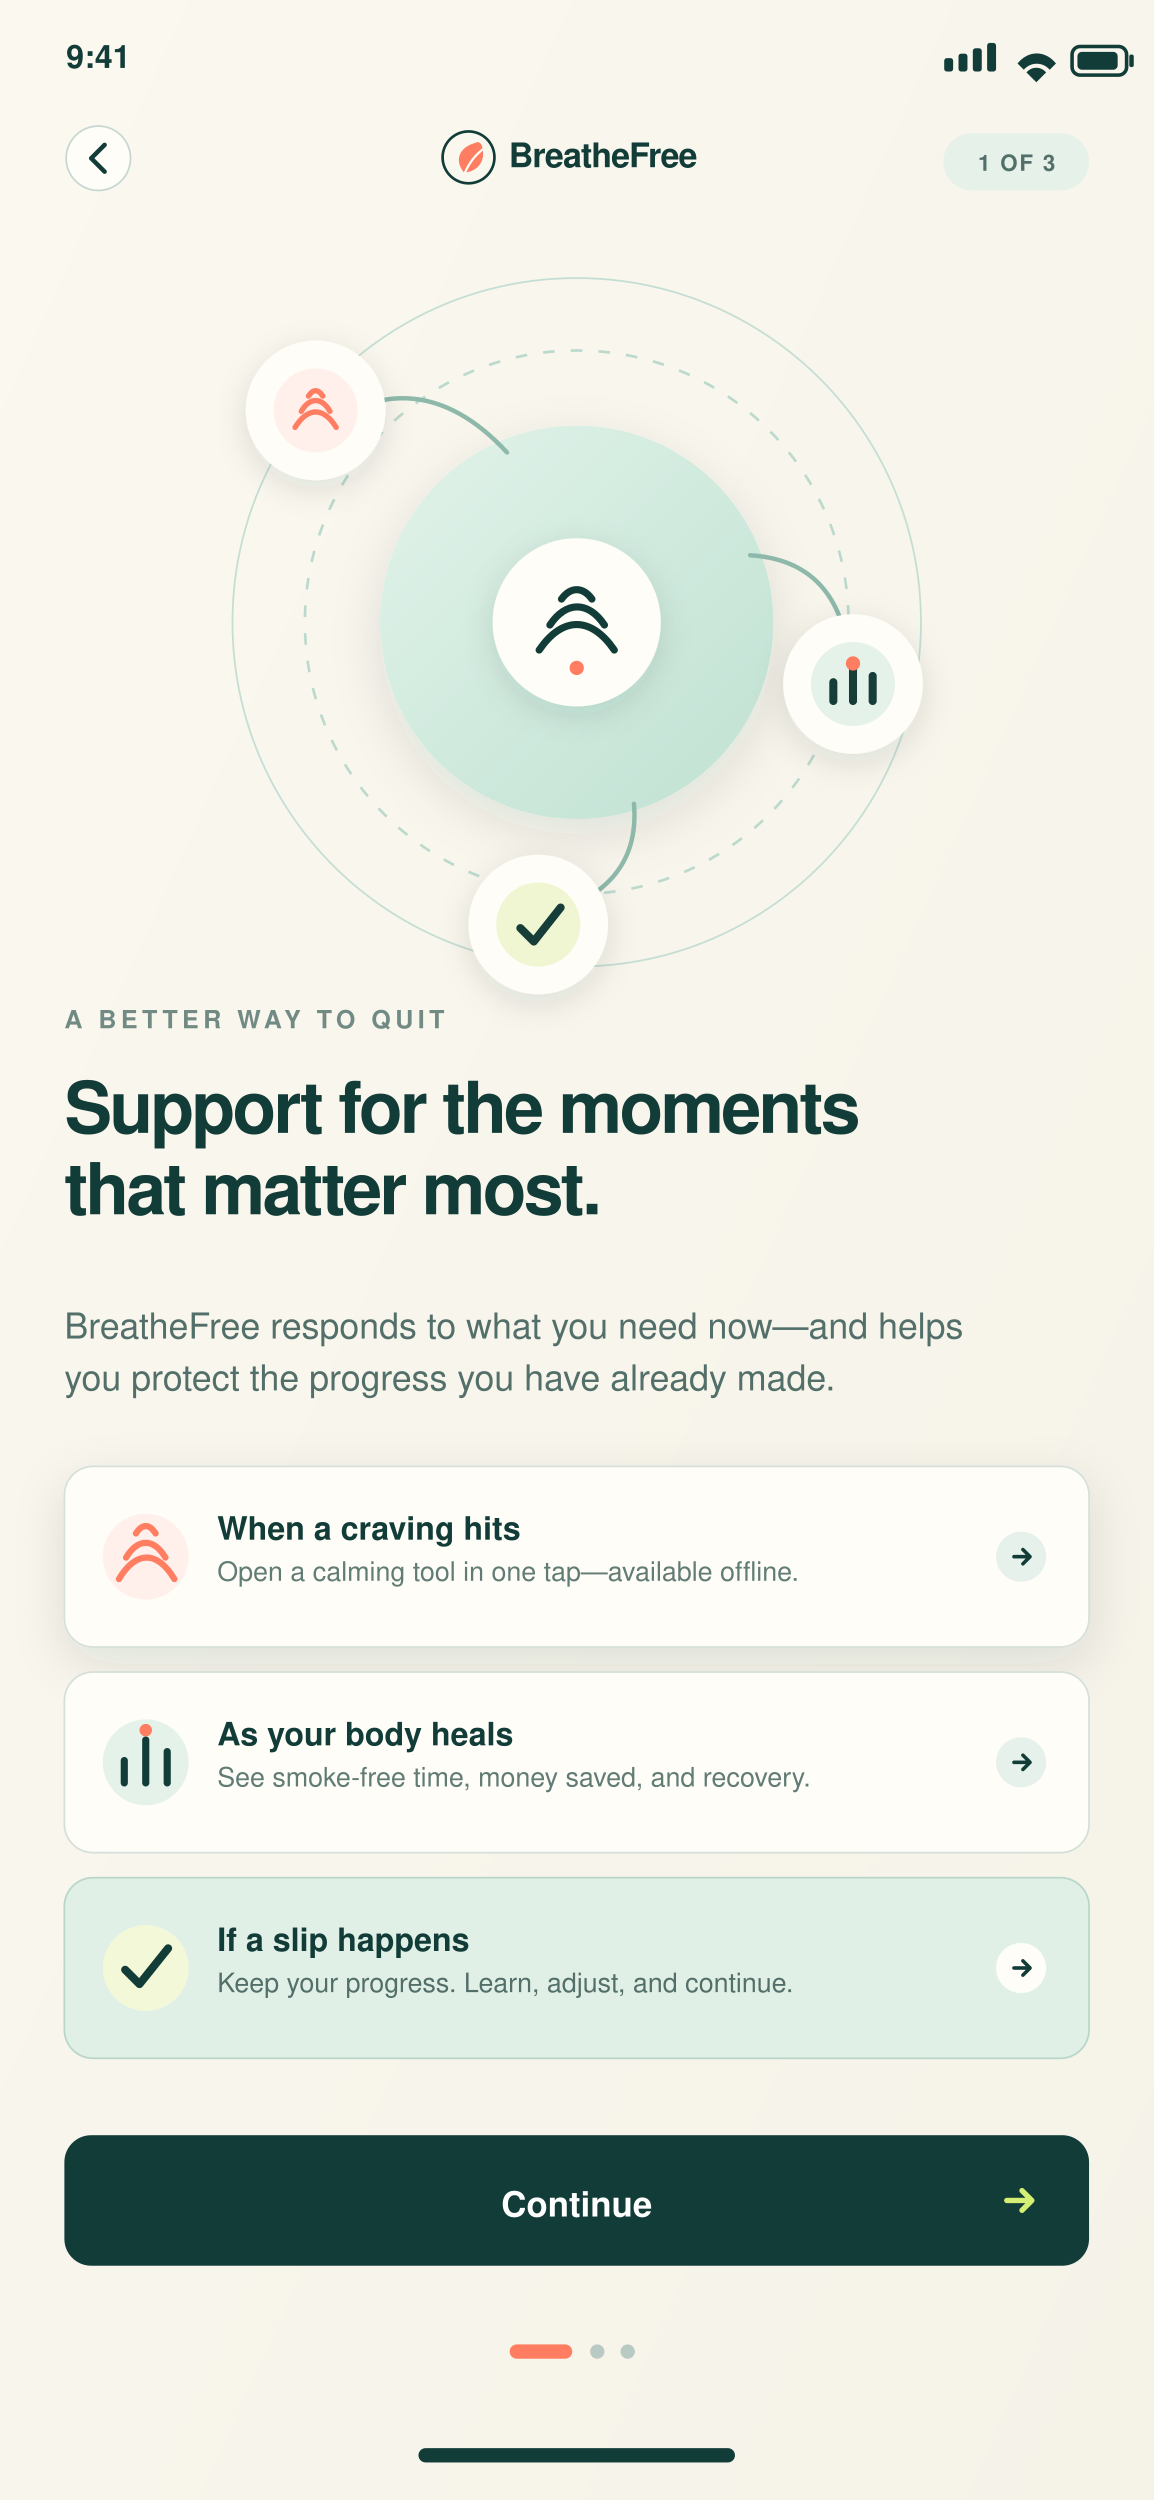
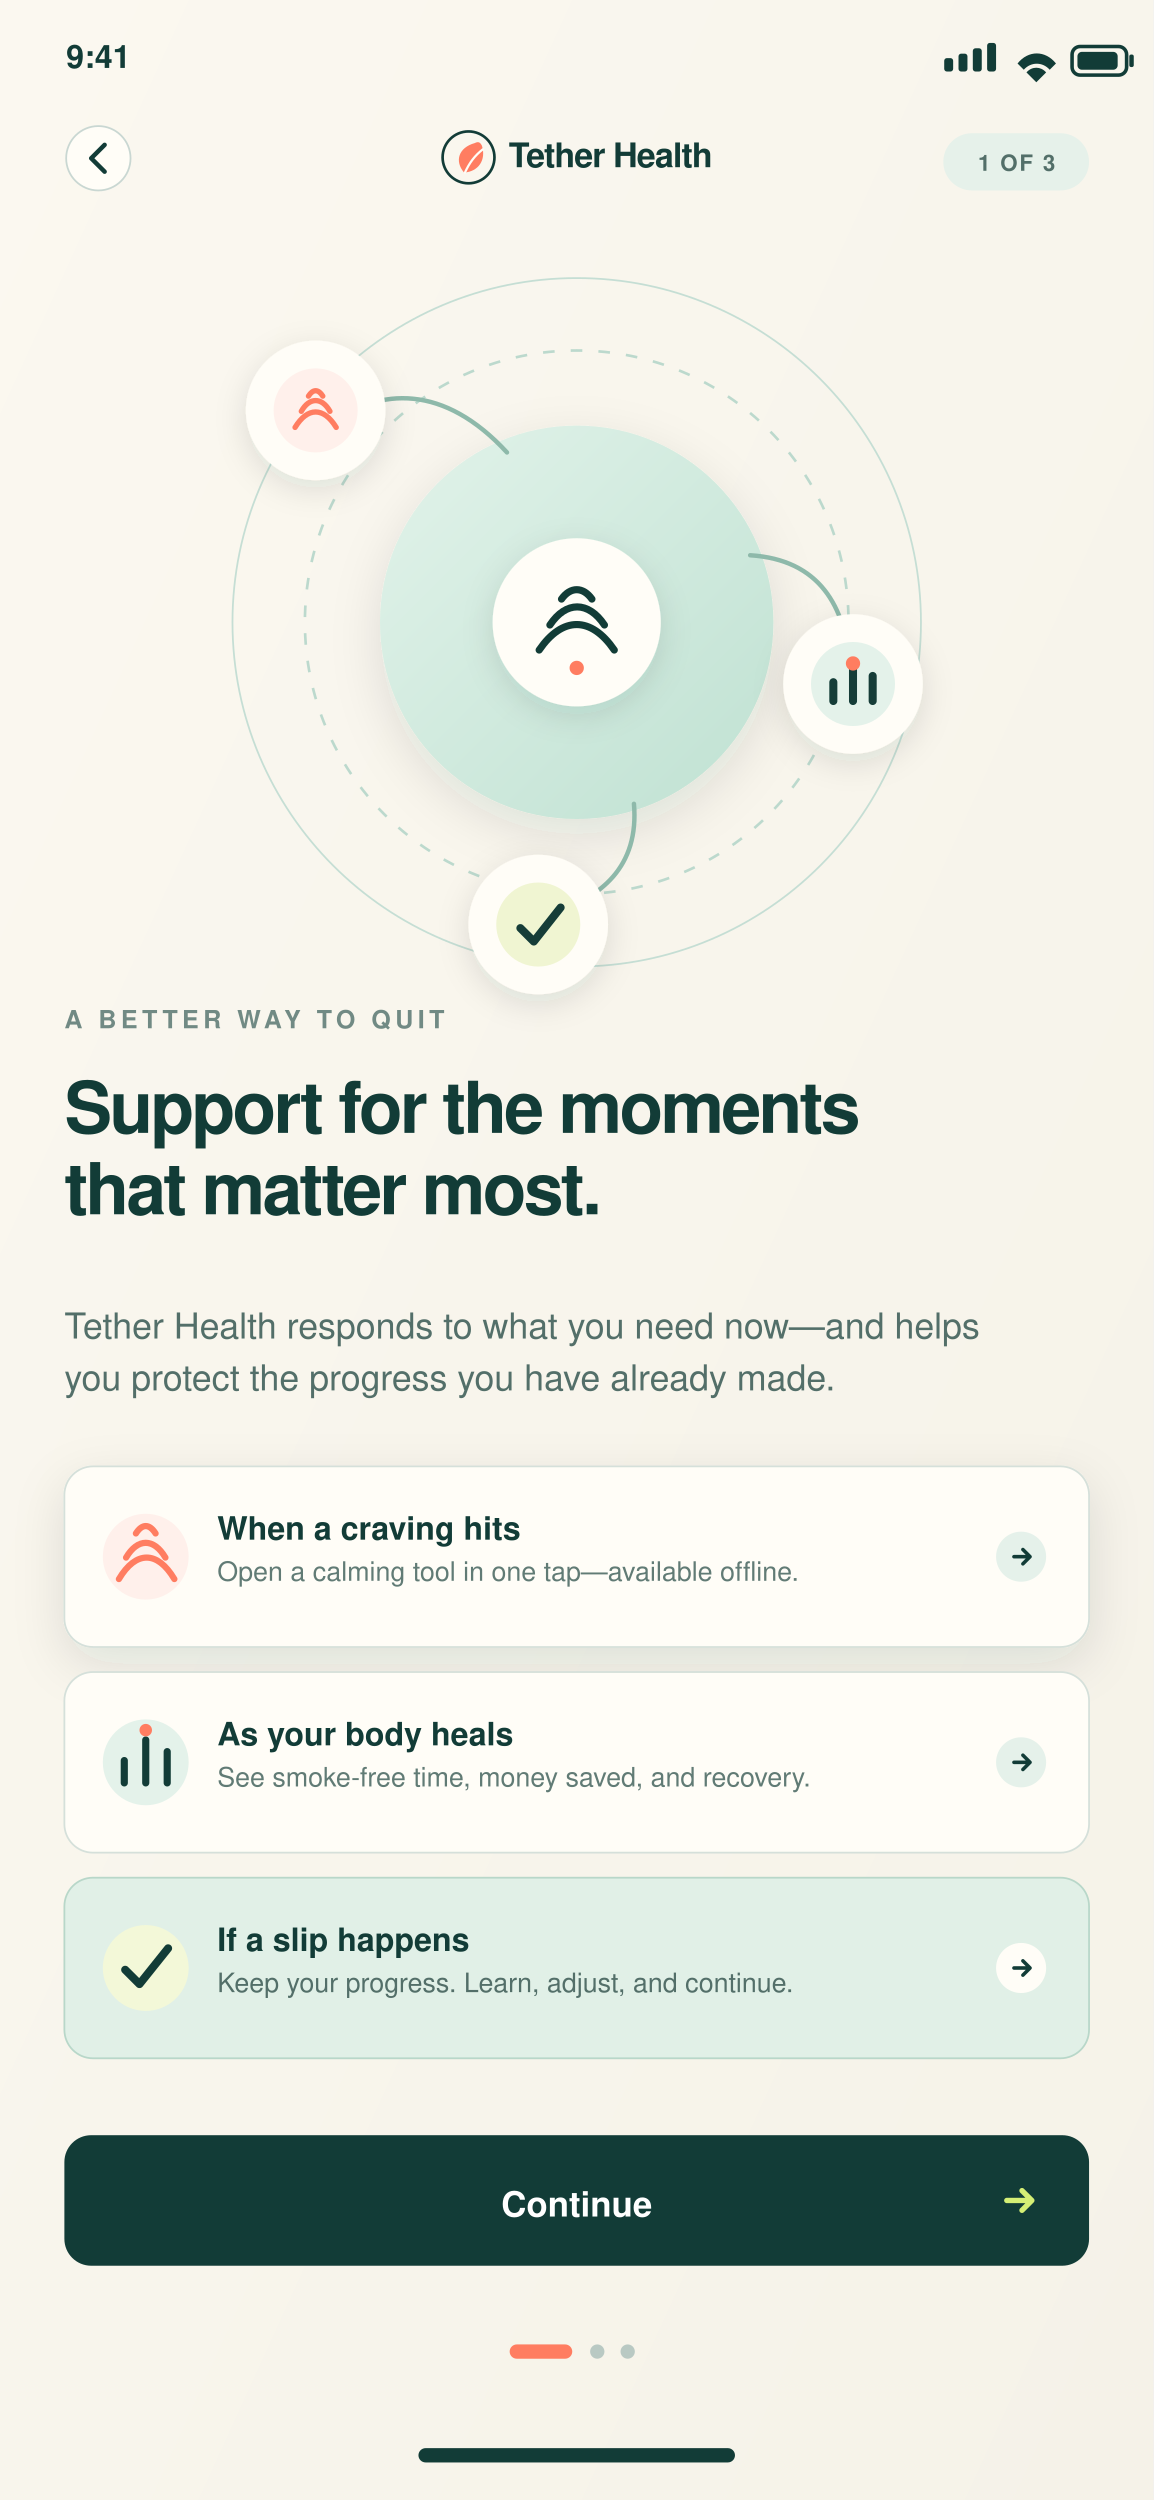
<svg xmlns="http://www.w3.org/2000/svg" width="1290" height="2796" viewBox="0 0 1290 2796">
  <defs>
    <linearGradient id="screen2Bg" x1="0" y1="0" x2="1" y2="1">
      <stop offset="0" stop-color="#FBF8F0" />
      <stop offset="1" stop-color="#F5F2E8" />
    </linearGradient>
    <linearGradient id="screen2Mint" x1="0" y1="0" x2="1" y2="1">
      <stop offset="0" stop-color="#E2F3EA" />
      <stop offset="1" stop-color="#BFE1D2" />
    </linearGradient>
    <filter id="screen2Shadow" x="-30%" y="-30%" width="160%" height="180%">
      <feDropShadow dx="0" dy="18" stdDeviation="28" flood-color="#123C37" flood-opacity="0.11" />
    </filter>
    <filter id="screen2Soft" x="-40%" y="-40%" width="180%" height="180%">
      <feDropShadow dx="0" dy="10" stdDeviation="18" flood-color="#123C37" flood-opacity="0.12" />
    </filter>
  </defs>
  <rect width="1290" height="2796" fill="url(#screen2Bg)" />
  <g fill="#123C37" font-family="Nimbus Sans, Arial, sans-serif" font-weight="700">
    <text x="74" y="76" font-size="36">9:41</text>
    <g transform="translate(1056 43)">
      <rect x="0" y="22" width="10" height="15" rx="3" />
      <rect x="16" y="17" width="10" height="20" rx="3" />
      <rect x="32" y="11" width="10" height="26" rx="3" />
      <rect x="48" y="5" width="10" height="32" rx="3" />
      <path d="M82 28c12-15 31-15 43 0l-7 7c-8-9-21-9-29 0zm10 10c6-7 16-7 22 0l-11 11z" />
      <rect x="143" y="9" width="61" height="32" rx="9" fill="none" stroke="#123C37" stroke-width="4" />
      <rect x="207" y="18" width="5" height="14" rx="2" />
      <rect x="149" y="15" width="45" height="20" rx="5" />
    </g>
  </g>
  <g transform="translate(72 139)">
    <circle cx="38" cy="38" r="36" fill="#FFFDF7" stroke="#C9D7D2" stroke-width="2" />
    <path d="M45 23L30 38l15 15" fill="none" stroke="#123C37" stroke-width="5" stroke-linecap="round" stroke-linejoin="round" />
  </g>
  <g transform="translate(493 145)">
    <circle cx="31" cy="31" r="29" fill="none" stroke="#123C37" stroke-width="3" />
    <path d="M38 15c-18 5-23 20-12 33 16-1 25-14 20-30-2-4-4-5-8-3z" fill="#FF7D61" />
    <path d="M27 48c5-11 11-19 20-26" fill="none" stroke="#FFFDF7" stroke-width="2.5" stroke-linecap="round" />
-     <text x="76" y="42" fill="#123C37" font-family="Nimbus Sans, Arial, sans-serif" font-weight="700" font-size="38" letter-spacing="-1">BreatheFree</text>
+     <text x="76" y="42" fill="#123C37" font-family="Nimbus Sans, Arial, sans-serif" font-weight="700" font-size="38" letter-spacing="-1">Tether Health</text>
  </g>
  <g transform="translate(1055 149)">
    <rect width="163" height="64" rx="32" fill="#E6F1EA" />
    <text x="82" y="42" text-anchor="middle" fill="#536F69" font-family="Nimbus Sans, Arial, sans-serif" font-weight="700" font-size="25" letter-spacing="2">1 OF 3</text>
  </g>
  <g transform="translate(645 696)">
    <circle r="385" fill="none" stroke="#C5DED4" stroke-width="2" />
    <circle r="304" fill="none" stroke="#BCD9CD" stroke-width="3" stroke-dasharray="13 18" />
    <circle r="220" fill="url(#screen2Mint)" filter="url(#screen2Shadow)" />
    <circle r="94" fill="#FFFDF7" filter="url(#screen2Soft)" />
    <path d="M-30 3c18-27 43-27 61 0M-42 31c26-38 58-38 84 0M-17-26c10-14 24-14 34 0" fill="none" stroke="#123C37" stroke-width="8" stroke-linecap="round" />
    <circle cx="0" cy="51" r="8" fill="#FF7D61" />
    <path d="M-78-190C-148-266-220-264-278-220" fill="none" stroke="#8EB9AA" stroke-width="5" stroke-linecap="round" />
    <path d="M194-75C272-70 300-18 306 49" fill="none" stroke="#8EB9AA" stroke-width="5" stroke-linecap="round" />
    <path d="M64 203C70 273 28 309-33 327" fill="none" stroke="#8EB9AA" stroke-width="5" stroke-linecap="round" />
    <g transform="translate(-292 -237)" filter="url(#screen2Soft)">
      <circle r="78" fill="#FFFDF7" />
      <circle r="47" fill="#FFF0EB" />
      <path d="M-16 1c9-16 23-16 32 0M-23 19c14-23 32-23 46 0M-8-16c5-8 11-8 16 0" fill="none" stroke="#FF7D61" stroke-width="6" stroke-linecap="round" />
    </g>
    <g transform="translate(309 69)" filter="url(#screen2Soft)">
      <circle r="78" fill="#FFFDF7" />
      <circle r="47" fill="#E4F2EA" />
      <path d="M-22 19V-2M0 19v-37M22 19V-9" fill="none" stroke="#123C37" stroke-width="9" stroke-linecap="round" />
      <circle cx="0" cy="-23" r="8" fill="#FF7D61" />
    </g>
    <g transform="translate(-43 338)" filter="url(#screen2Soft)">
      <circle r="78" fill="#FFFDF7" />
      <circle r="47" fill="#F0F5D2" />
      <path d="M-20 4l15 15 30-38" fill="none" stroke="#123C37" stroke-width="9" stroke-linecap="round" stroke-linejoin="round" />
    </g>
  </g>
  <text x="72" y="1150" fill="#718A84" font-family="Nimbus Sans, Arial, sans-serif" font-weight="700" font-size="28" letter-spacing="5">A BETTER WAY TO QUIT</text>
  <text x="72" y="1267" fill="#123C37" font-family="Nimbus Sans, Arial, sans-serif" font-weight="700" font-size="80" letter-spacing="-3">
    <tspan x="72" dy="0">Support for the moments</tspan>
    <tspan x="72" dy="91">that matter most.</tspan>
  </text>
  <text x="72" y="1497" fill="#536F69" font-family="Nimbus Sans, Arial, sans-serif" font-size="40">
-     <tspan x="72" dy="0">BreatheFree responds to what you need now—and helps</tspan>
+     <tspan x="72" dy="0">Tether Health responds to what you need now—and helps</tspan>
    <tspan x="72" dy="58">you protect the progress you have already made.</tspan>
  </text>
  <g transform="translate(72 1640)">
    <rect width="1146" height="202" rx="32" fill="#FFFDF7" stroke="#D5E0DA" stroke-width="2" filter="url(#screen2Shadow)" />
    <circle cx="91" cy="101" r="48" fill="#FFF0EB" />
    <path d="M69 102c13-22 31-22 44 0M61 126c19-32 43-32 62 0M80 75c7-11 15-11 22 0" fill="none" stroke="#FF7D61" stroke-width="7" stroke-linecap="round" />
    <text x="171" y="82" fill="#123C37" font-family="Nimbus Sans, Arial, sans-serif" font-weight="700" font-size="36">When a craving hits</text>
    <text x="171" y="128" fill="#617B75" font-family="Nimbus Sans, Arial, sans-serif" font-size="30">Open a calming tool in one tap—available offline.</text>
    <circle cx="1070" cy="101" r="28" fill="#E5F1EA" />
    <path d="M1062 101h17m-7-8 8 8-8 8" fill="none" stroke="#123C37" stroke-width="4" stroke-linecap="round" stroke-linejoin="round" />
  </g>
  <g transform="translate(72 1870)">
    <rect width="1146" height="202" rx="32" fill="#FFFDF7" stroke="#D5E0DA" stroke-width="2" />
    <circle cx="91" cy="101" r="48" fill="#E4F2EA" />
    <path d="M67 124V99M91 124V76M115 124V89" fill="none" stroke="#123C37" stroke-width="8" stroke-linecap="round" />
    <circle cx="91" cy="65" r="7" fill="#FF7D61" />
    <text x="171" y="82" fill="#123C37" font-family="Nimbus Sans, Arial, sans-serif" font-weight="700" font-size="36">As your body heals</text>
    <text x="171" y="128" fill="#617B75" font-family="Nimbus Sans, Arial, sans-serif" font-size="30">See smoke-free time, money saved, and recovery.</text>
    <circle cx="1070" cy="101" r="28" fill="#E5F1EA" />
    <path d="M1062 101h17m-7-8 8 8-8 8" fill="none" stroke="#123C37" stroke-width="4" stroke-linecap="round" stroke-linejoin="round" />
  </g>
  <g transform="translate(72 2100)">
    <rect width="1146" height="202" rx="32" fill="#E1F0E7" stroke="#B8D7C9" stroke-width="2" />
    <circle cx="91" cy="101" r="48" fill="#F3F8D8" />
    <path d="M68 103l16 16 32-40" fill="none" stroke="#123C37" stroke-width="9" stroke-linecap="round" stroke-linejoin="round" />
    <text x="171" y="82" fill="#123C37" font-family="Nimbus Sans, Arial, sans-serif" font-weight="700" font-size="36">If a slip happens</text>
    <text x="171" y="128" fill="#536F69" font-family="Nimbus Sans, Arial, sans-serif" font-size="30">Keep your progress. Learn, adjust, and continue.</text>
    <circle cx="1070" cy="101" r="28" fill="#FFFDF7" />
    <path d="M1062 101h17m-7-8 8 8-8 8" fill="none" stroke="#123C37" stroke-width="4" stroke-linecap="round" stroke-linejoin="round" />
  </g>
  <g transform="translate(72 2388)">
    <rect width="1146" height="146" rx="30" fill="#123C37" />
    <text x="573" y="91" fill="#FFFFFF" text-anchor="middle" font-family="Nimbus Sans, Arial, sans-serif" font-weight="700" font-size="39">Continue</text>
    <path d="M1054 73h28m-11-11 11 11-11 11" fill="none" stroke="#D5EF75" stroke-width="6" stroke-linecap="round" stroke-linejoin="round" />
  </g>
  <g transform="translate(570 2622)">
    <rect width="70" height="16" rx="8" fill="#FF7D61" />
    <circle cx="98" cy="8" r="8" fill="#B9C9C3" />
    <circle cx="132" cy="8" r="8" fill="#B9C9C3" />
  </g>
  <rect x="468" y="2738" width="354" height="16" rx="8" fill="#123C37" />
</svg>
